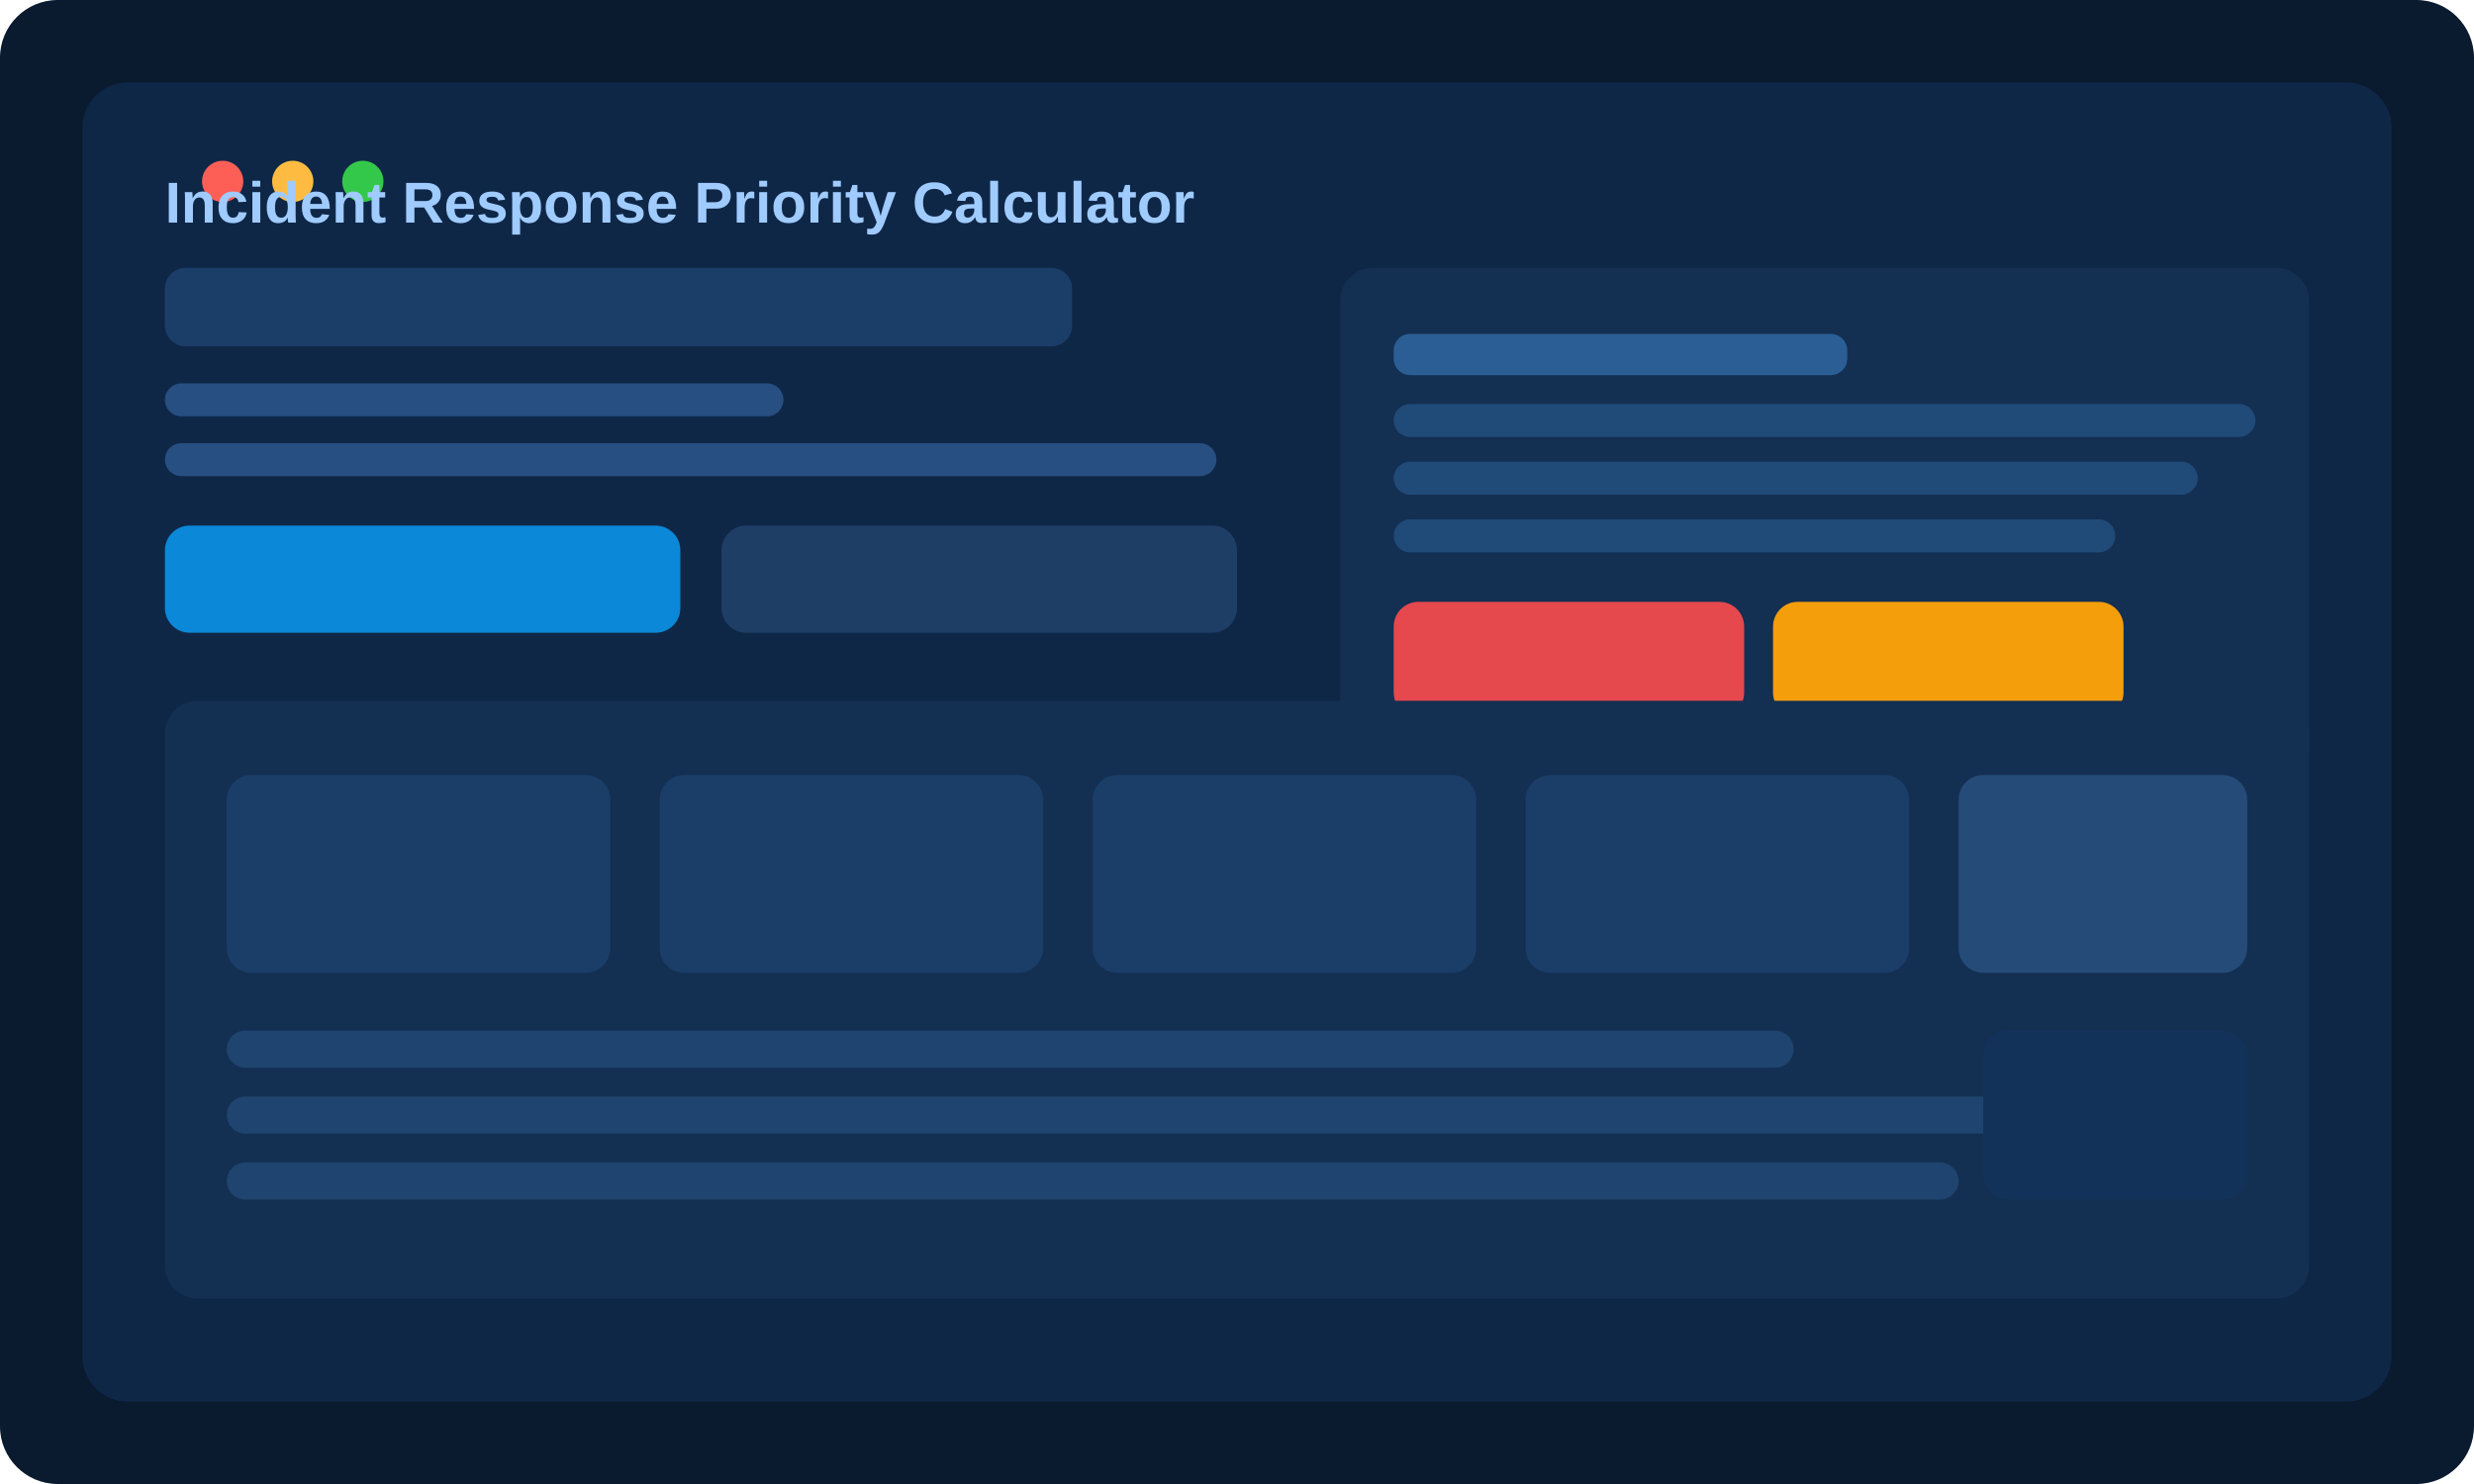
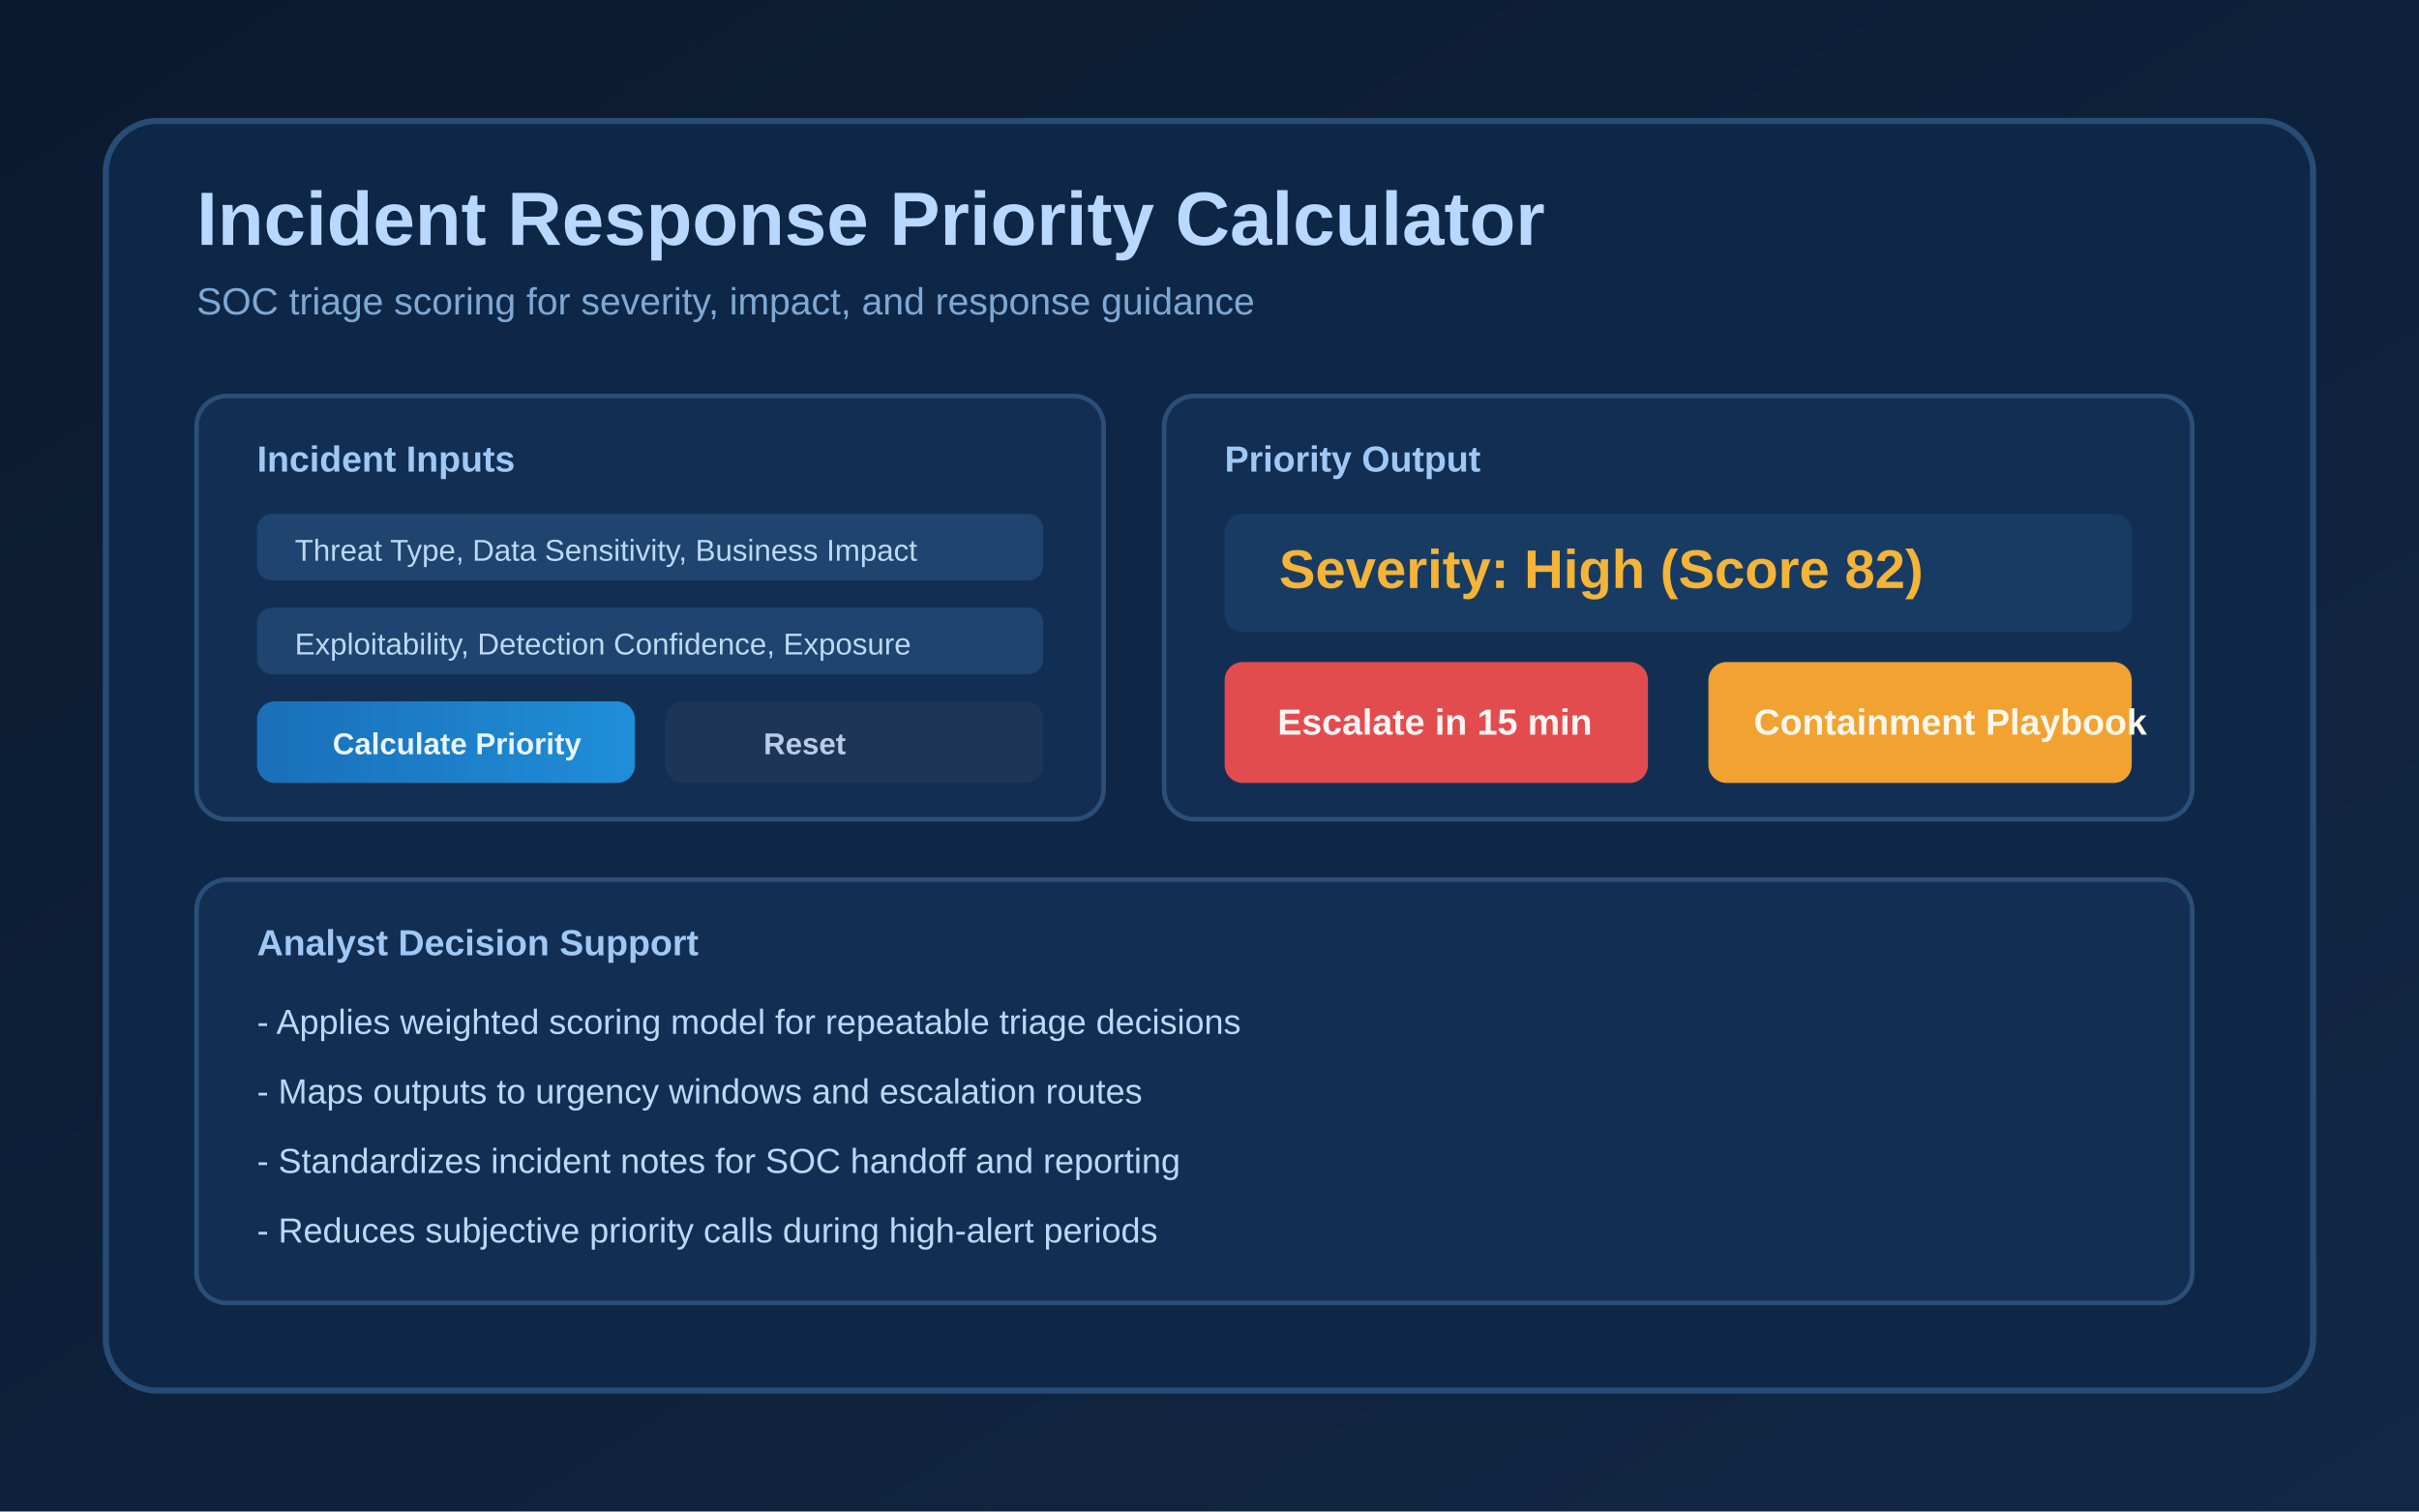
- <svg xmlns="http://www.w3.org/2000/svg" width="1200" height="720" viewBox="0 0 1200 720" fill="none">
-   <rect width="1200" height="720" rx="28" fill="#0A1A2F" />
-   <rect x="40" y="40" width="1120" height="640" rx="22" fill="#0F2747" />
-   <circle cx="108" cy="88" r="10" fill="#FD5F57" />
-   <circle cx="142" cy="88" r="10" fill="#FDBC41" />
-   <circle cx="176" cy="88" r="10" fill="#34C84A" />
-   <rect x="80" y="130" width="440" height="38" rx="10" fill="#1B3E69" />
-   <rect x="80" y="186" width="300" height="16" rx="8" fill="#274F81" />
-   <rect x="80" y="215" width="510" height="16" rx="8" fill="#274F81" />
-   <rect x="80" y="255" width="250" height="52" rx="12" fill="#0B88D8" />
-   <rect x="350" y="255" width="250" height="52" rx="12" fill="#1E3E66" />
-   <rect x="650" y="130" width="470" height="250" rx="16" fill="#132F52" />
-   <rect x="676" y="162" width="220" height="20" rx="8" fill="#2B5E94" />
-   <rect x="676" y="196" width="418" height="16" rx="8" fill="#204A78" />
-   <rect x="676" y="224" width="390" height="16" rx="8" fill="#204A78" />
-   <rect x="676" y="252" width="350" height="16" rx="8" fill="#204A78" />
-   <rect x="676" y="292" width="170" height="56" rx="12" fill="#E5484D" />
-   <rect x="860" y="292" width="170" height="56" rx="12" fill="#F59E0B" />
-   <rect x="80" y="340" width="1040" height="290" rx="16" fill="#132F52" />
-   <rect x="110" y="376" width="186" height="96" rx="12" fill="#1B3E69" />
-   <rect x="320" y="376" width="186" height="96" rx="12" fill="#1B3E69" />
-   <rect x="530" y="376" width="186" height="96" rx="12" fill="#1B3E69" />
-   <rect x="740" y="376" width="186" height="96" rx="12" fill="#1B3E69" />
-   <rect x="950" y="376" width="140" height="96" rx="12" fill="#254B79" />
-   <rect x="110" y="500" width="760" height="18" rx="9" fill="#1E446F" />
-   <rect x="110" y="532" width="910" height="18" rx="9" fill="#1E446F" />
-   <rect x="110" y="564" width="840" height="18" rx="9" fill="#1E446F" />
-   <rect x="962" y="500" width="128" height="82" rx="12" fill="#123259" />
-   <text x="80" y="108" fill="#9FCBFF" font-family="Arial, sans-serif" font-size="28" font-weight="700">
+ <svg xmlns="http://www.w3.org/2000/svg" viewBox="0 0 1600 1000" role="img" aria-label="Incident response priority calculator dashboard preview">
+   <defs>
+     <linearGradient id="bg" x1="0" y1="0" x2="1" y2="1">
+       <stop offset="0%" stop-color="#0a1a2f" />
+       <stop offset="100%" stop-color="#122845" />
+     </linearGradient>
+     <linearGradient id="chip" x1="0" y1="0" x2="1" y2="0">
+       <stop offset="0%" stop-color="#1a6fb8" />
+       <stop offset="100%" stop-color="#1f8ed9" />
+     </linearGradient>
+   </defs>
+   <rect width="1600" height="1000" fill="url(#bg)" />
+   <rect x="70" y="80" width="1460" height="840" rx="34" fill="#0f2747" stroke="#274d77" stroke-width="4" />
+   <text x="130" y="162" fill="#b9d8ff" font-family="Segoe UI, Arial, sans-serif" font-size="50" font-weight="700">
    Incident Response Priority Calculator
  </text>
+   <text x="130" y="208" fill="#7ea9d5" font-family="Segoe UI, Arial, sans-serif" font-size="25">
+     SOC triage scoring for severity, impact, and response guidance
+   </text>
+   <rect x="130" y="262" width="600" height="280" rx="20" fill="#122f53" stroke="#2a4f78" stroke-width="3" />
+   <text x="170" y="312" fill="#9fc8f5" font-family="Segoe UI, Arial, sans-serif" font-size="24" font-weight="600">Incident Inputs</text>
+   <rect x="170" y="340" width="520" height="44" rx="10" fill="#1e446f" />
+   <rect x="170" y="402" width="520" height="44" rx="10" fill="#1e446f" />
+   <rect x="170" y="464" width="250" height="54" rx="12" fill="url(#chip)" />
+   <rect x="440" y="464" width="250" height="54" rx="12" fill="#1d3557" />
+   <text x="195" y="371" fill="#bdd8f3" font-family="Segoe UI, Arial, sans-serif" font-size="20">Threat Type, Data Sensitivity, Business Impact</text>
+   <text x="195" y="433" fill="#bdd8f3" font-family="Segoe UI, Arial, sans-serif" font-size="20">Exploitability, Detection Confidence, Exposure</text>
+   <text x="220" y="499" fill="#e8f4ff" font-family="Segoe UI, Arial, sans-serif" font-size="20" font-weight="700">Calculate Priority</text>
+   <text x="505" y="499" fill="#b6cde5" font-family="Segoe UI, Arial, sans-serif" font-size="20" font-weight="700">Reset</text>
+   <rect x="770" y="262" width="680" height="280" rx="20" fill="#122f53" stroke="#2a4f78" stroke-width="3" />
+   <text x="810" y="312" fill="#9fc8f5" font-family="Segoe UI, Arial, sans-serif" font-size="24" font-weight="600">Priority Output</text>
+   <rect x="810" y="340" width="600" height="78" rx="12" fill="#183b64" />
+   <text x="846" y="389" fill="#f3b437" font-family="Segoe UI, Arial, sans-serif" font-size="36" font-weight="700">Severity: High (Score 82)</text>
+   <rect x="810" y="438" width="280" height="80" rx="12" fill="#e24c4f" />
+   <rect x="1130" y="438" width="280" height="80" rx="12" fill="#f1a230" />
+   <text x="845" y="486" fill="#fff4f4" font-family="Segoe UI, Arial, sans-serif" font-size="24" font-weight="700">Escalate in 15 min</text>
+   <text x="1160" y="486" fill="#fff7eb" font-family="Segoe UI, Arial, sans-serif" font-size="24" font-weight="700">Containment Playbook</text>
+   <rect x="130" y="582" width="1320" height="280" rx="20" fill="#122f53" stroke="#2a4f78" stroke-width="3" />
+   <text x="170" y="632" fill="#9fc8f5" font-family="Segoe UI, Arial, sans-serif" font-size="24" font-weight="600">Analyst Decision Support</text>
+   <g fill="#bdd8f3" font-family="Segoe UI, Arial, sans-serif" font-size="23">
+     <text x="170" y="684">- Applies weighted scoring model for repeatable triage decisions</text>
+     <text x="170" y="730">- Maps outputs to urgency windows and escalation routes</text>
+     <text x="170" y="776">- Standardizes incident notes for SOC handoff and reporting</text>
+     <text x="170" y="822">- Reduces subjective priority calls during high-alert periods</text>
+   </g>
</svg>
